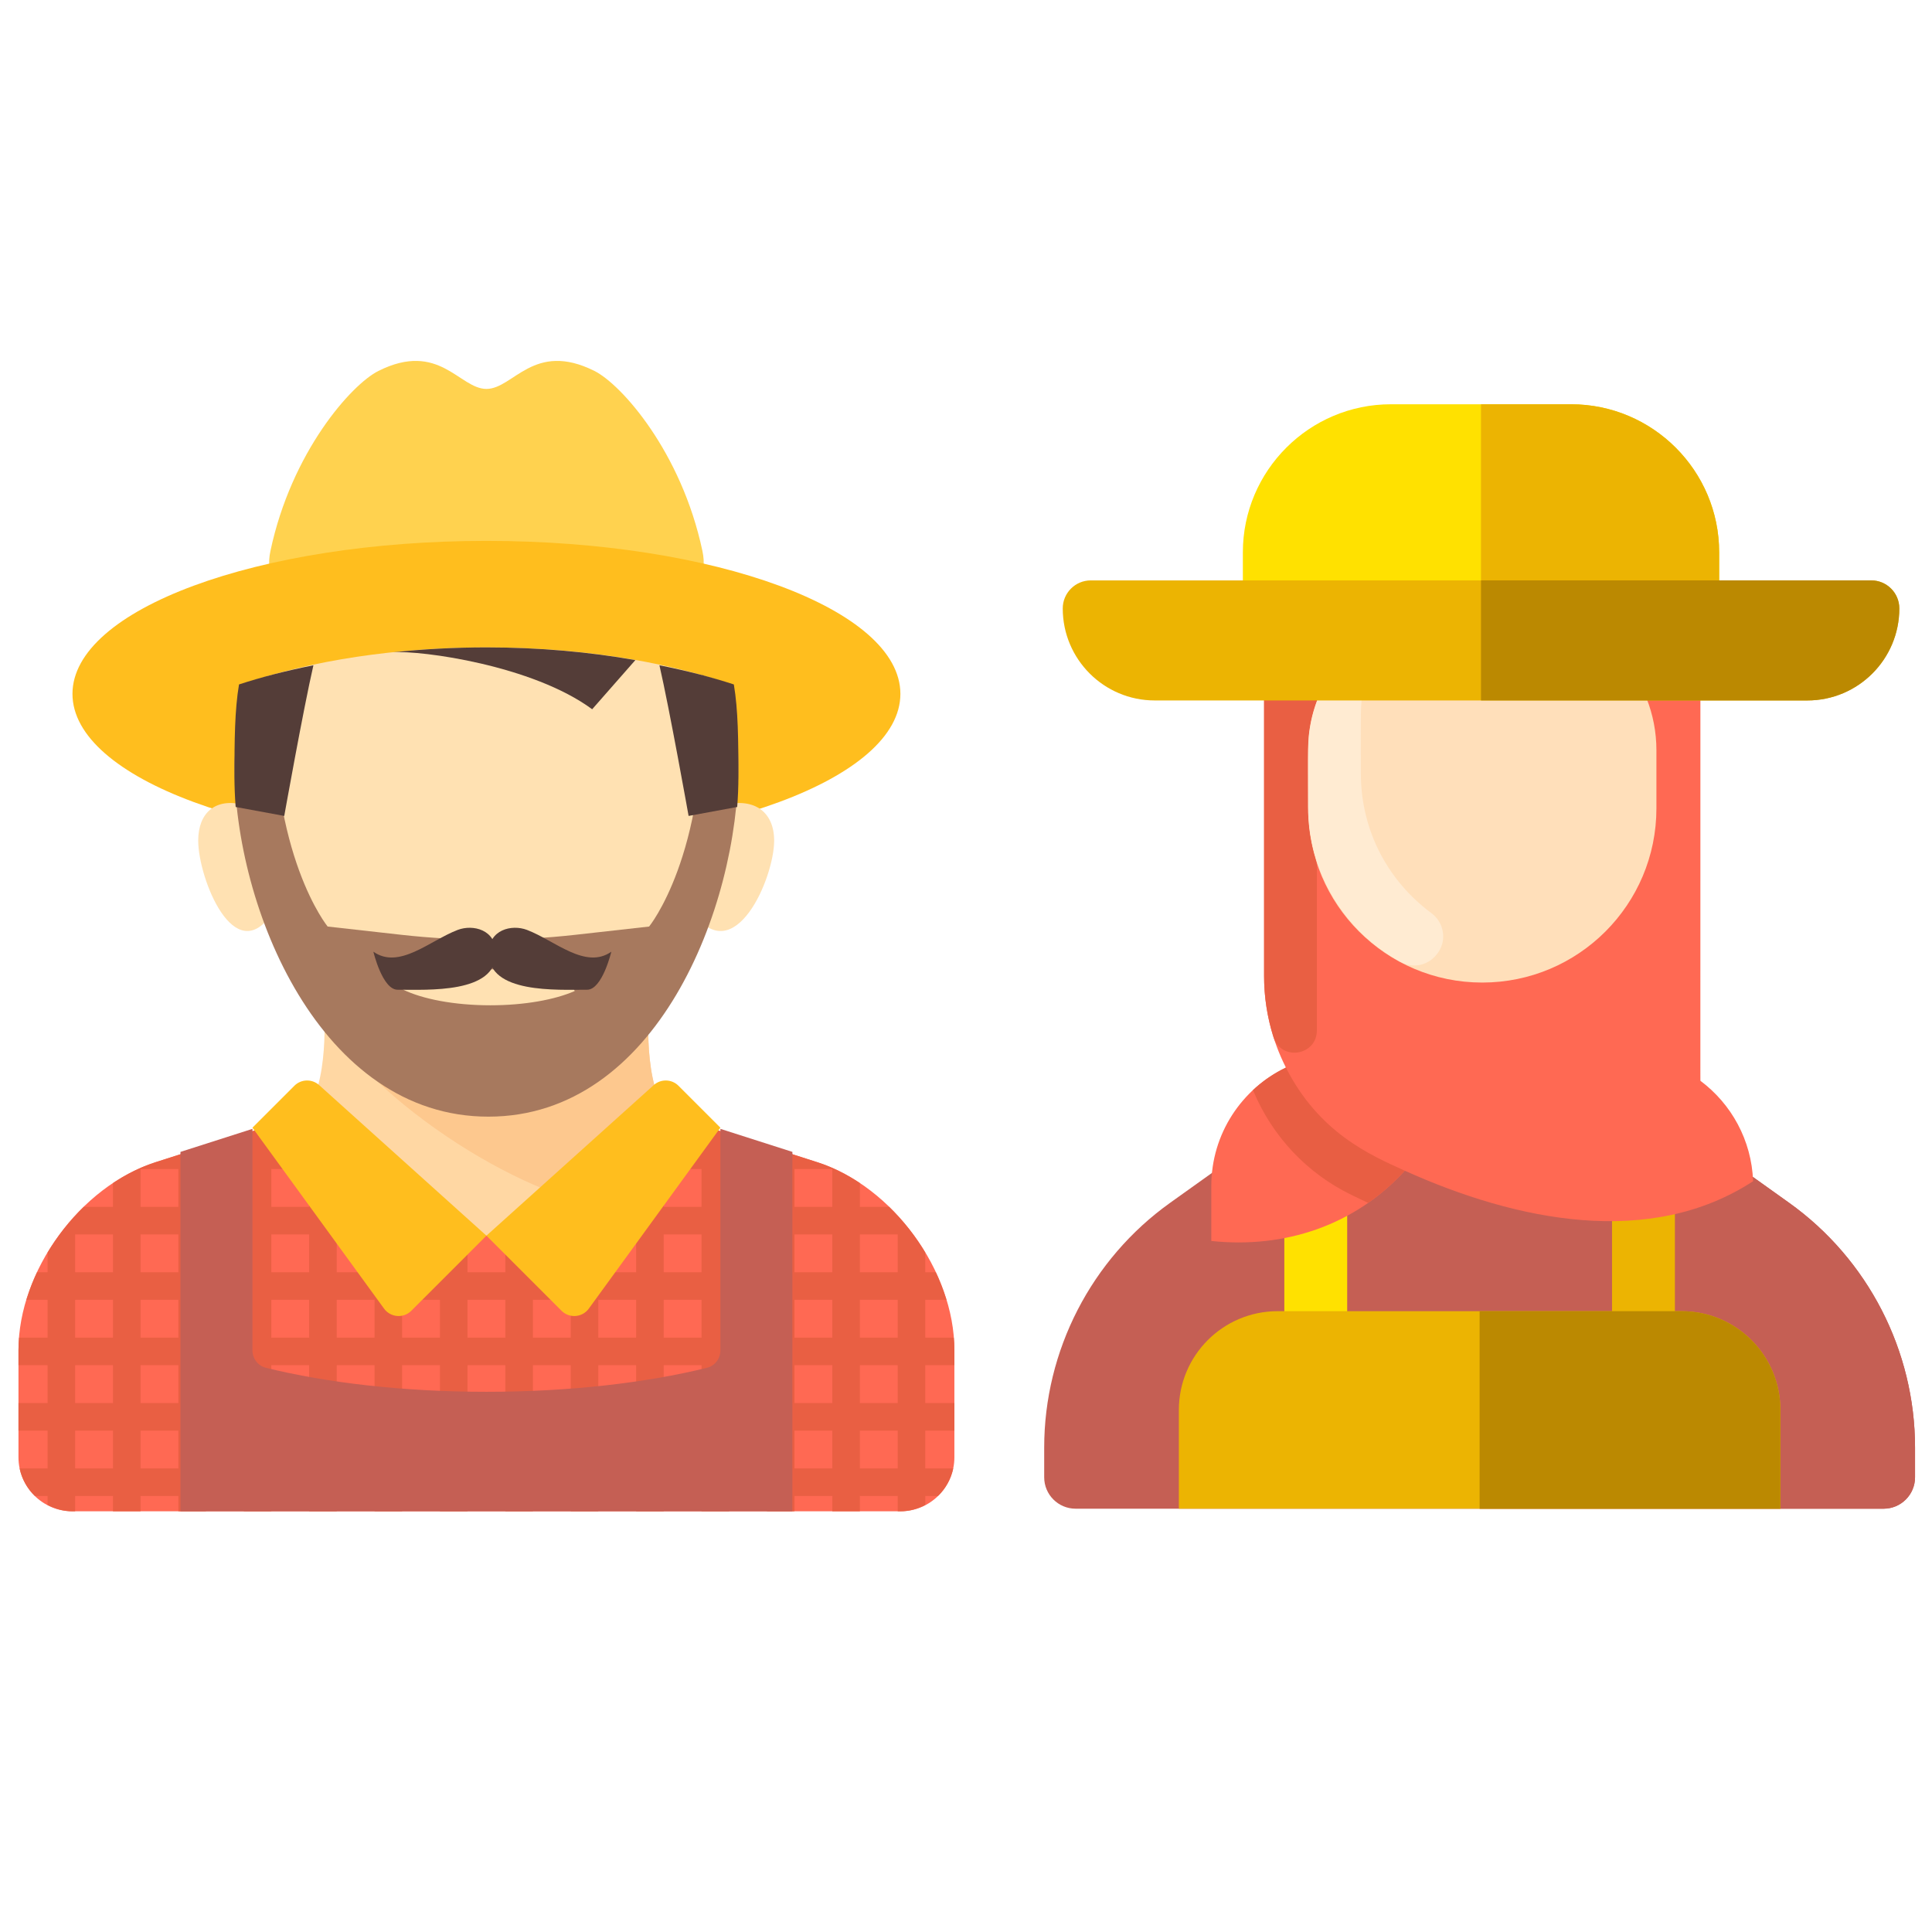
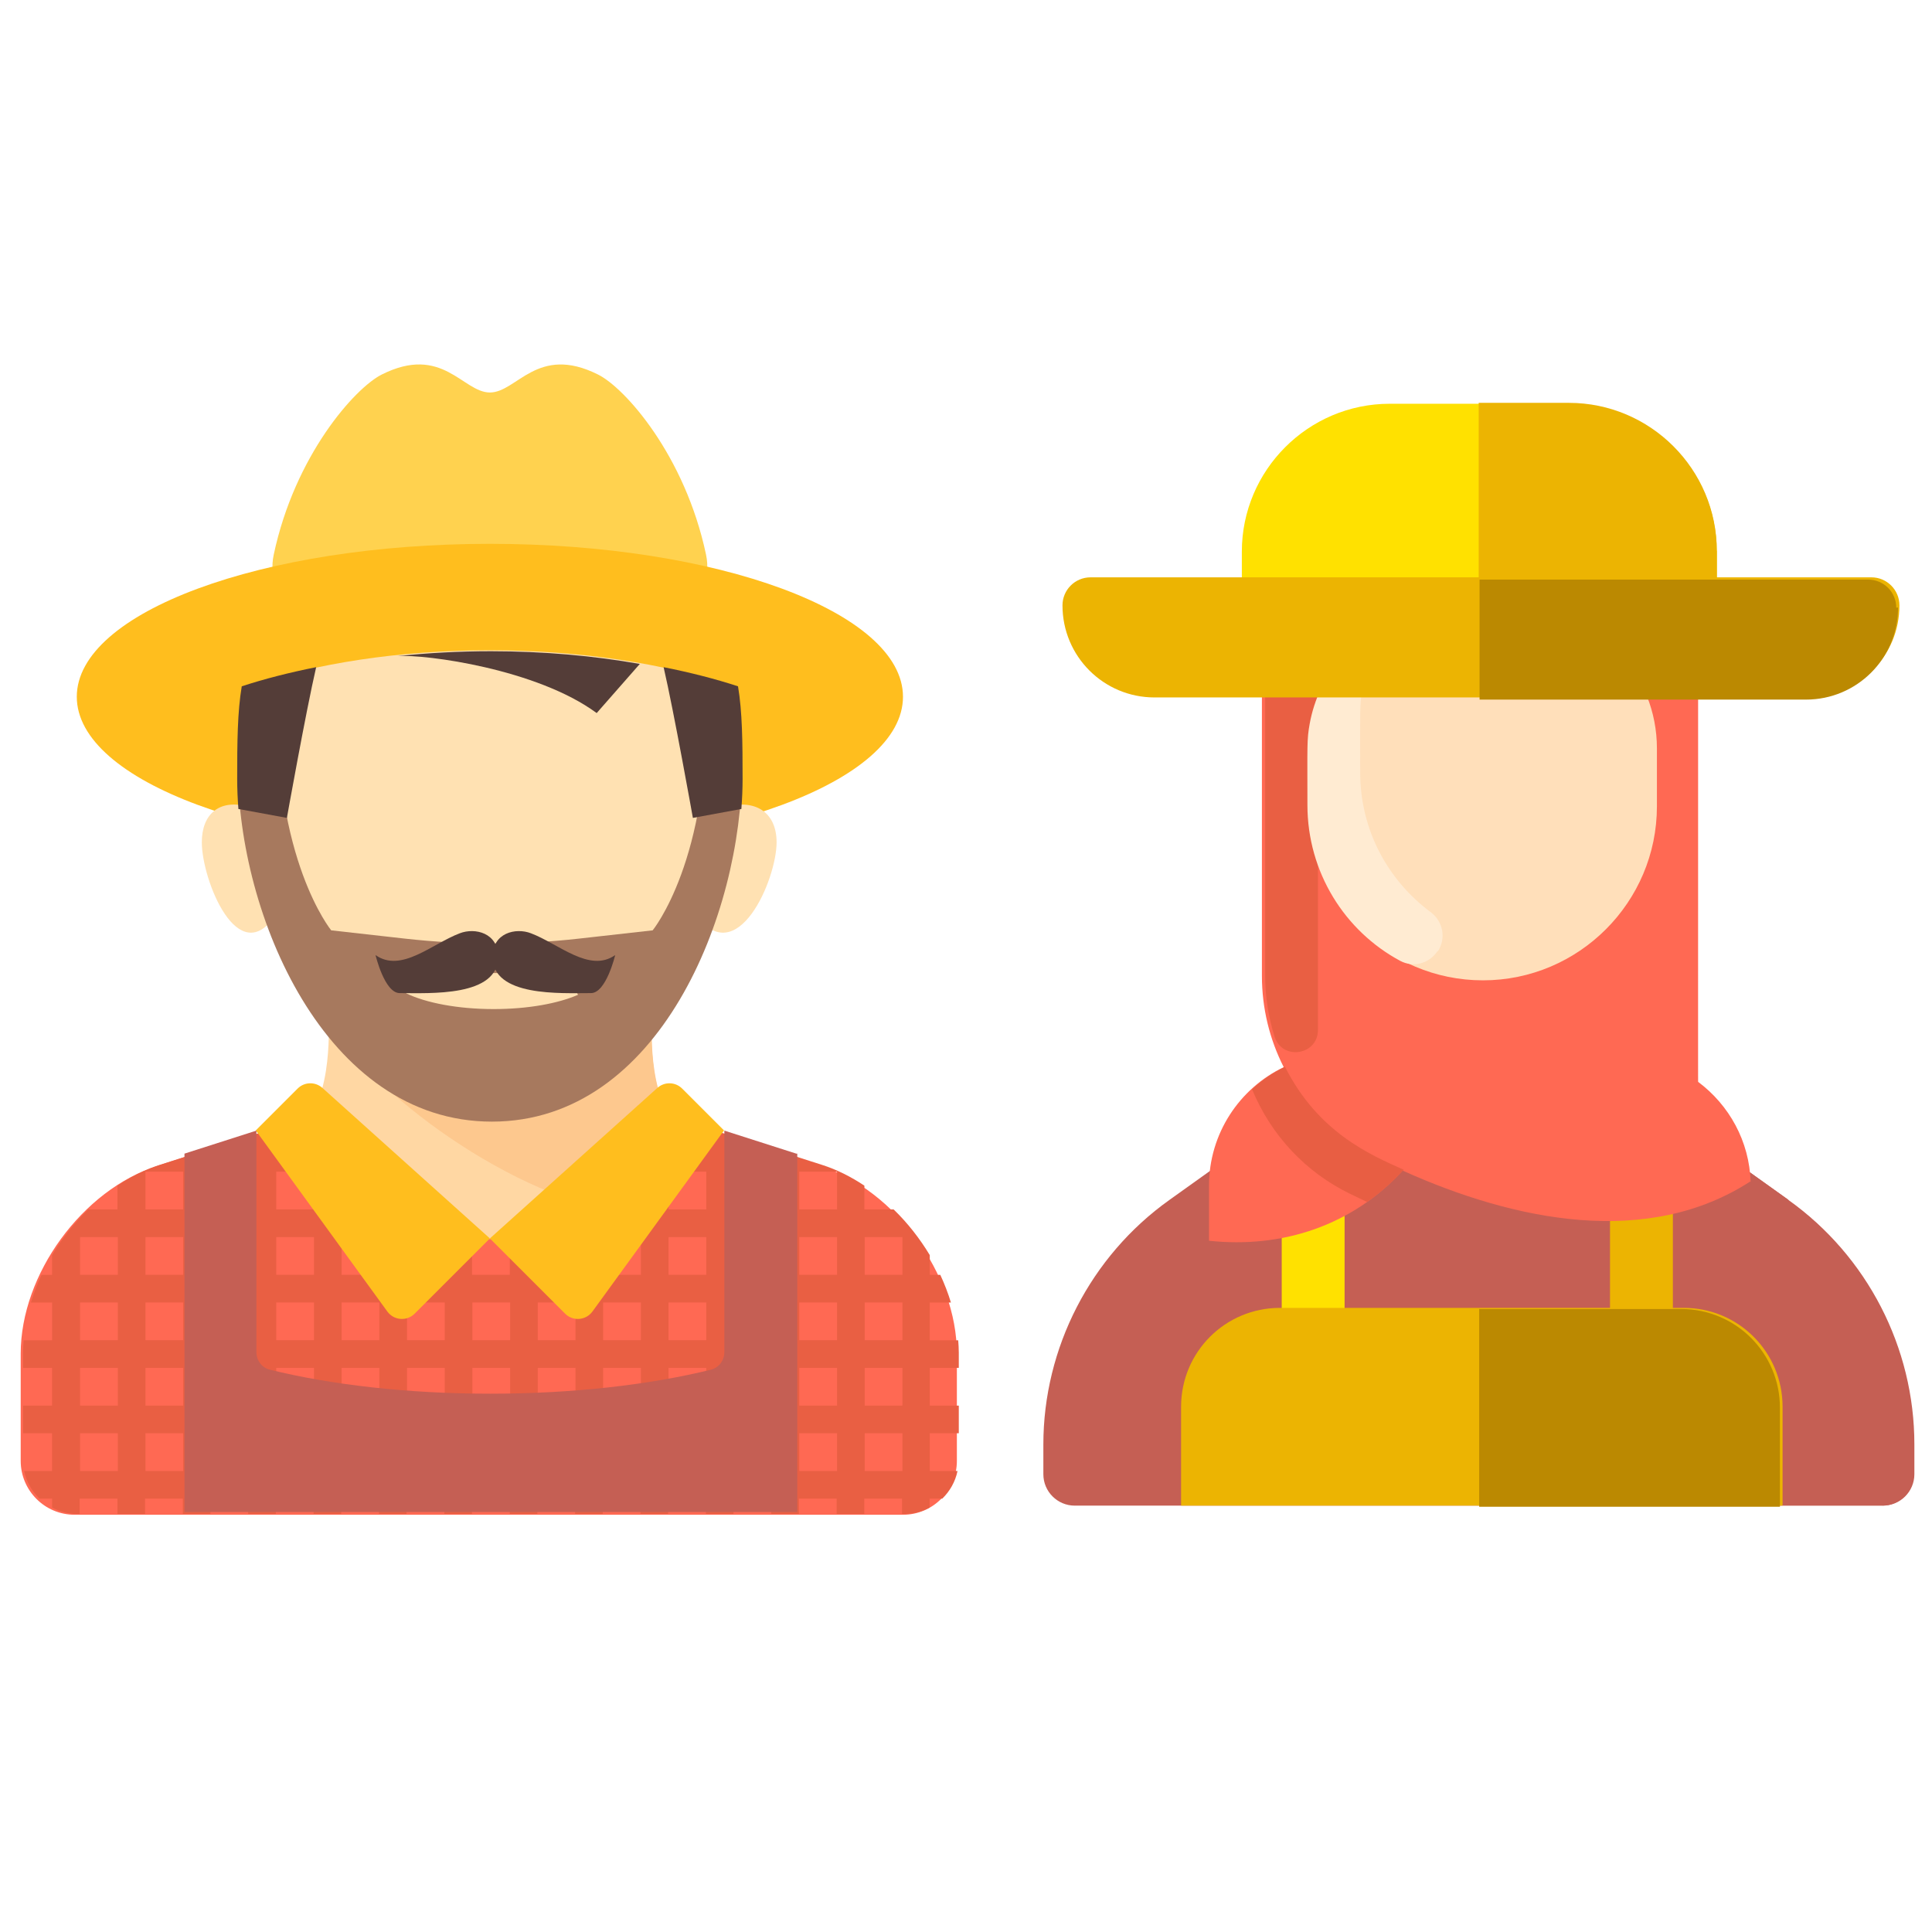
- <svg xmlns="http://www.w3.org/2000/svg" width="512" height="512">
-   <g>
-     <rect fill="none" id="canvas_background" height="514" width="514" y="-1" x="-1" />
-     <g display="none" overflow="visible" y="0" x="0" height="100%" width="100%" id="canvasGrid">
-       <rect fill="url(#gridpattern)" stroke-width="0" y="0" x="0" height="100%" width="100%" />
+ <svg xmlns="http://www.w3.org/2000/svg" width="512" height="512" version="1.1">
+   <rect id="canvas_background" x="-1" y="-1" width="514" height="514" fill="none" />
+   <g id="canvasGrid" x="0" y="0" width="100%" height="100%" display="none" overflow="visible">
+     <rect width="100%" height="100%" fill="url(#gridpattern)" stroke-width="0" />
+   </g>
+   <g stroke="null">
+     <g transform="matrix(1 0 0 1 -123 -128)">
+       <rect x="121" y="131" width="514" height="402" fill="none" />
+       <g display="none">
+         <rect x="122" y="132" width="512" height="512" fill="url(#gridpattern)" stroke="null" stroke-width="0" />
+       </g>
    </g>
-   </g>
-   <g>
-     <g stroke="null" id="svg_153">
-       <g stroke="null" transform="matrix(1.000216,0,0,1.000216,-122.8812,-127.7125) " id="svg_150">
-         <rect stroke="null" x="121.299" y="131.222" width="514" height="402" id="svg_148" fill="none" />
-         <g stroke="null" id="svg_147" display="none">
-           <rect stroke="null" id="svg_151" width="512" height="512" x="122.299" y="132.222" stroke-width="0" fill="url(#gridpattern)" />
-         </g>
+     <g transform="matrix(1 0 0 1 -123 -128)">
+       <g transform="matrix(.725 0 0 .725 -1398 -1075)" stroke="null">
+         <path d="m2356 1862c-7.68-36.2-29.6-60.9-39.5-65.8-22.2-11.1-29.6 6.58-39.5 6.58s-17.3-17.7-39.5-6.58c-9.87 4.94-31.8 29.6-39.5 65.8s79 6.58 79 6.58 86.6 29.6 79-6.58z" fill="#FFD24F" stroke="null" />
+         <ellipse cx="2277" cy="1914" rx="151" ry="55.9" fill="#FFBE1E" stroke="null" />
+         <path d="m2188 1954c-9.86-2.47-16.3 2.8-16.3 13.2 0 13.7 13.3 47.3 27.2 26.3s-10.9-39.5-10.9-39.5z" fill="#FFE1B2" stroke="null" />
+         <path d="m2364 1954c10.8-2.47 17.8 2.8 17.8 13.2 0 13.7-14.5 47.3-29.7 26.3s11.9-39.5 11.9-39.5z" fill="#FFE1B2" stroke="null" />
+         <path d="m2205 2074c14.7-9.48 13.1-37.7 13.1-44.3h118c0 6.58-1.82 34.8 12.9 44.3l-72.1 80.8-72.3-80.8z" fill="#FFD7A3" stroke="null" />
+         <path d="m2323 2102 26.1-28.1c-14.7-9.47-12.9-37.7-12.9-44.3h-118c8.5 24.4 64.7 66.4 105 72.4z" fill="#FDC88E" stroke="null" />
+         <path d="m2428 2213c10.9 0 19.7-8.84 19.7-19.7v-39.2c0-29-22.6-59.9-50.1-68.7l-41.2-13.2c-22.1 16.9-53.8 40-79.8 40s-57.6-23.1-79.8-40l-41.2 13.2c-27.6 8.82-50.1 39.7-50.1 68.7v39.2c0 10.9 8.84 19.7 19.7 19.7h303z" fill="#FF6953" stroke="null" />
+         <path d="m2448 2197h-10.2v-13.8h10.6v-10.1h-10.6v-13.8h10.6v-5.54c0-1.51-0.097-3.02-0.217-4.54h-10.4v-13.8h7.74c-1.04-3.42-2.34-6.78-3.88-10.1h-3.85v-7.22c-3.67-6.11-8.14-11.8-13.2-16.7h-10.7v-8.69c-4.91-3.27-10.1-5.9-15.6-7.64l-23.7-7.58h-8.55v-2.74l-8.94-2.86c-0.37 0.283-0.763 0.58-1.14 0.866v4.73h-6.27c-5.53 4.13-11.5 8.4-17.6 12.5v11.4h-13.8v-2.9c-11.6 6.54-23.5 11.5-34.7 13h0.684v13.8h-13.8v-13.8h0.684c-11.1-1.44-23.1-6.44-34.7-13v2.9h-13.8v-11.4c-6.18-4.09-12.1-8.36-17.6-12.5h-6.27v-4.73c-0.375-0.286-0.769-0.583-1.14-0.866l-8.94 2.86v2.74h-8.55l-23.7 7.58c-5.44 1.74-10.7 4.37-15.6 7.64v8.69h-10.7c-5.08 4.94-9.56 10.6-13.2 16.7v7.22h-3.85c-1.55 3.29-2.84 6.66-3.88 10.1h7.74v13.8h-10.4c-0.12 1.52-0.217 3.03-0.217 4.54v5.54h10.6v13.8h-10.6v10.1h10.6v13.8h-10.2c0.822 3.92 2.81 7.39 5.58 10.1h4.64v3.28c2.73 1.43 5.8 2.32 9.1 2.32h0.978v-5.6h13.8v5.6h10.1v-5.6h13.8v5.6h10.1v-5.6h13.8v5.6h10.1v-5.6h13.8v5.6h10.1v-5.6h13.8v5.6h10.1v-5.6h13.8v5.6h10.1v-5.6h13.8v5.6h10.1v-5.6h13.8v5.6h10.1v-5.6h13.8v5.6h10.1v-5.6h13.8v5.6h10.1v-5.6h13.8v5.6h10.1v-5.6h13.8v5.6h10.1v-5.6h13.8v5.6h0.978c3.3 0 6.36-0.887 9.1-2.32v-3.28h4.64c2.76-2.69 4.75-6.16 5.57-10.1zm-307 0h-13.8v-13.8h13.8v13.8zm0-23.9h-13.8v-13.8h13.8v13.8zm0-23.9h-13.8v-13.8h13.8v13.8zm0-23.9h-13.8v-13.8h13.8v13.8zm23.9 71.7h-13.8v-13.8h13.8v13.8zm0-23.9h-13.8v-13.8h13.8v13.8zm0-23.9h-13.8v-13.8h13.8v13.8zm0-23.9h-13.8v-13.8h13.8v13.8zm0-23.9h-13.8v-13.8h13.8v13.8zm23.9 95.6h-13.8v-13.8h13.8v13.8zm0-23.9h-13.8v-13.8h13.8v13.8zm0-23.9h-13.8v-13.8h13.8v13.8zm0-23.9h-13.8v-13.8h13.8v13.8zm0-23.9h-13.8v-13.8h13.8v13.8zm23.9 95.6h-13.8v-13.8h13.8v13.8zm0-23.9h-13.8v-13.8h13.8v13.8zm0-23.9h-13.8v-13.8h13.8v13.8zm0-23.9h-13.8v-13.8h13.8v13.8zm0-23.9h-13.8v-13.8h13.8v13.8zm23.9 95.6h-13.8v-13.8h13.8v13.8zm0-23.9h-13.8v-13.8h13.8v13.8zm0-23.9h-13.8v-13.8h13.8v13.8zm0-23.9h-13.8v-13.8h13.8v13.8zm23.9 71.7h-13.8v-13.8h13.8v13.8zm0-23.9h-13.8v-13.8h13.8v13.8zm0-23.9h-13.8v-13.8h13.8v13.8zm0-23.9h-13.8v-13.8h13.8v13.8zm23.9 71.7h-13.8v-13.8h13.8v13.8zm0-23.9h-13.8v-13.8h13.8v13.8zm0-23.9h-13.8v-13.8h13.8v13.8zm23.9 47.8h-13.8v-13.8h13.8v13.8zm0-23.9h-13.8v-13.8h13.8v13.8zm0-23.9h-13.8v-13.8h13.8v13.8zm0-23.9h-13.8v-13.8h13.8v13.8zm23.9 71.7h-13.8v-13.8h13.8v13.8zm0-23.9h-13.8v-13.8h13.8v13.8zm0-23.9h-13.8v-13.8h13.8v13.8zm0-23.9h-13.8v-13.8h13.8v13.8zm23.9 71.7h-13.8v-13.8h13.8v13.8zm0-23.9h-13.8v-13.8h13.8v13.8zm0-23.9h-13.8v-13.8h13.8v13.8zm0-23.9h-13.8v-13.8h13.8v13.8zm0-23.9h-13.8v-13.8h13.8v13.8zm23.9 95.6h-13.8v-13.8h13.8v13.8zm0-23.9h-13.8v-13.8h13.8v13.8zm0-23.9h-13.8v-13.8h13.8v13.8zm0-23.9h-13.8v-13.8h13.8v13.8zm0-23.9h-13.8v-13.8h13.8v13.8zm23.9 95.6h-13.8v-13.8h13.8v13.8zm0-23.9h-13.8v-13.8h13.8v13.8zm0-23.9h-13.8v-13.8h13.8v13.8zm0-23.9h-13.8v-13.8h13.8v13.8zm0-23.9h-13.8v-13.8h13.8v13.8zm23.9 95.6h-13.8v-13.8h13.8v13.8zm0-23.9h-13.8v-13.8h13.8v13.8zm0-23.9h-13.8v-13.8h13.8v13.8zm0-23.9h-13.8v-13.8h13.8v13.8z" fill="#E95F43" stroke="null" />
+         <path d="m2277 2112-27.5 27.5c-2.86 2.86-7.6 2.49-9.98-0.783l-48.1-66.2 15.3-15.3c2.48-2.48 6.45-2.58 9.06-0.238l61.2 55z" fill="#FFBE1E" stroke="null" />
+         <path d="m2277 2112 27.5 27.5c2.86 2.86 7.6 2.49 9.98-0.783l48.1-66.2-15.3-15.3c-2.48-2.48-6.45-2.58-9.06-0.238l-61.2 55z" fill="#FFBE1E" stroke="null" />
+         <path d="m2189 1910c-1.54 9.31-1.62 20.5-1.62 33.8 0 52.7 29.5 118 89.6 118s89.6-65.8 89.6-118c0-13.3-0.084-24.5-1.62-33.8-24.1-8.13-54.7-13-88-13s-63.9 4.87-88 13z" fill="#FFE1B2" stroke="null" />
+         <path d="m2367 1921c-5.27-6.76-10.9-13.7-10.9-13.7v6.58c1.63 59.6-19.6 85.5-19.6 85.5l-27 3.03c-21.1 2.36-42.4 2.36-63.5 0l-27-3.03s-21.2-25.9-19.6-85.5v-6.58s-5.65 6.94-10.9 13.7c-1.37 5.87-3.57 12.2-3.57 19.3 0 52.7 31.5 129 92.8 129s91.4-76 91.4-129c1e-3 -7-0.769-13.4-2.14-19.3zm-109 94h39.2c5.37 0 9.98 3.27 12 7.94-7.23 3.17-18.3 5.22-30.8 5.22-13.2 0-24.8-2.28-32-5.76 2.13-4.36 6.54-7.4 11.7-7.4z" fill="#A7795E" stroke="null" />
+         <path d="m2280 2009c0-8.69-8.43-10.7-14-8.55-10.2 3.86-21.4 14.6-30.8 7.97 0 0 3.29 13.9 8.84 13.9 11.1-1e-3 36 1.45 36-13.3z" fill="#543D38" stroke="null" />
+         <path d="m2278 2009c0-8.69 8.43-10.7 14-8.55 10.2 3.86 21.4 14.6 30.8 7.97 0 0-3.29 13.9-8.84 13.9-11.1-1e-3 -36 1.45-36-13.3z" fill="#543D38" stroke="null" />
+         <path d="m2389 2081-26.3-8.42v81c0 3.01-2 5.68-4.92 6.4-22.3 5.49-50.2 8.77-80.6 8.77s-58.3-3.28-80.6-8.77c-2.92-0.72-4.92-3.38-4.92-6.4v-81l-26.3 8.42v131h224v-131h-1e-3z" fill="#C55F54" stroke="null" />
+         <path d="m2185 1955 17.8 3.28s6.94-38.9 10.7-55.1c-9.7 1.94-18.9 4.27-27.2 7-1.58 9.31-1.67 20.5-1.67 33.8 1e-3 3.61 0.157 7.29 0.442 11z" fill="#543D38" stroke="null" />
+         <path d="m2369 1955-17.8 3.28s-6.94-38.9-10.7-55.1c9.7 1.94 18.9 4.27 27.2 7 1.58 9.31 1.67 20.5 1.67 33.8 0 3.61-0.157 7.29-0.442 11z" fill="#543D38" stroke="null" />
+         <path d="m2316 1920 15.8-18c-16.8-2.96-35.1-4.65-54.4-4.65-11.8 0-23.2 0.637-34.1 1.78 10.3-0.706 50.9 4.76 72.7 20.8z" fill="#543D38" stroke="null" />
      </g>
-       <g stroke="null" transform="matrix(1.000216,0,0,1.000216,-122.8812,-127.7125) " id="svg_152">
-         <g stroke="null" id="svg_94">
-           <g stroke="null" id="svg_110" transform="matrix(0.724689,0,0,0.724689,-1398.285,-1075.459) ">
-             <g stroke="null" id="svg_145">
-               <path stroke="null" d="m2355.831,1861.639c-7.677,-36.192 -29.611,-60.868 -39.482,-65.803c-22.209,-11.104 -29.611,6.58 -39.482,6.58s-17.273,-17.685 -39.482,-6.58c-9.87,4.935 -31.805,29.611 -39.482,65.803s78.964,6.58 78.964,6.58s86.641,29.612 78.964,-6.58z" fill="#FFD24F" id="svg_146" />
-             </g>
-             <g stroke="null" id="svg_143">
-               <ellipse stroke="null" cx="2276.867" cy="1913.909" rx="151.347" ry="55.933" fill="#FFBE1E" id="svg_144" />
-             </g>
-             <g stroke="null" id="svg_141">
-               <path stroke="null" d="m2187.818,1954.406c-9.864,-2.468 -16.326,2.805 -16.326,13.161c0,13.709 13.265,47.296 27.21,26.321s-10.884,-39.482 -10.884,-39.482z" fill="#FFE1B2" id="svg_142" />
-             </g>
-             <g stroke="null" id="svg_139">
-               <path stroke="null" d="m2364.241,1954.406c10.767,-2.468 17.821,2.805 17.821,13.161c0,13.709 -14.479,47.296 -29.701,26.321s11.88,-39.482 11.88,-39.482z" fill="#FFE1B2" id="svg_140" />
-             </g>
-             <g stroke="null" id="svg_137">
-               <path stroke="null" d="m2204.574,2074.06c14.716,-9.475 13.07,-37.675 13.07,-44.255l118.446,0c0,6.58 -1.825,34.78 12.89,44.255l-72.113,80.771l-72.293,-80.771z" fill="#FFD7A3" id="svg_138" />
-             </g>
-             <g stroke="null" id="svg_135">
-               <path stroke="null" d="m2322.929,2102.189l26.051,-28.129c-14.716,-9.474 -12.89,-37.675 -12.89,-44.255l-118.446,0c8.498,24.433 64.707,66.352 105.285,72.384z" fill="#FDC88E" id="svg_136" />
-             </g>
-             <g stroke="null" id="svg_133">
-               <path stroke="null" d="m2428.214,2212.765c10.903,0 19.741,-8.838 19.741,-19.741l0,-39.208c0,-28.954 -22.562,-59.864 -50.138,-68.687l-41.168,-13.173c-22.149,16.936 -53.802,40.039 -79.782,40.039s-57.633,-23.103 -79.782,-40.039l-41.168,13.173c-27.576,8.823 -50.138,39.733 -50.138,68.687l0,39.208c0,10.903 8.838,19.741 19.741,19.741l302.694,0z" fill="#FF6953" id="svg_134" />
-             </g>
-             <g stroke="null" id="svg_131">
-               <path stroke="null" d="m2447.526,2197.095l-10.215,0l0,-13.835l10.644,0l0,-10.074l-10.644,0l0,-13.835l10.644,0l0,-5.536c0,-1.508 -0.097,-3.023 -0.217,-4.538l-10.427,0l0,-13.834l7.738,0c-1.041,-3.417 -2.337,-6.785 -3.884,-10.074l-3.854,0l0,-7.216c-3.667,-6.106 -8.144,-11.757 -13.224,-16.693l-10.684,0l0,-8.691c-4.914,-3.274 -10.146,-5.9 -15.585,-7.641l-23.681,-7.578l-8.552,0l0,-2.737l-8.935,-2.859c-0.37,0.283 -0.763,0.58 -1.139,0.866l0,4.73l-6.266,0c-5.527,4.126 -11.465,8.395 -17.643,12.487l0,11.422l-13.835,0l0,-2.902c-11.606,6.535 -23.519,11.538 -34.666,12.975l0.684,0l0,13.835l-13.835,0l0,-13.835l0.684,0c-11.148,-1.437 -23.061,-6.441 -34.667,-12.976l0,2.902l-13.835,0l0,-11.422c-6.178,-4.092 -12.116,-8.361 -17.643,-12.487l-6.266,0l0,-4.73c-0.375,-0.286 -0.769,-0.583 -1.139,-0.866l-8.935,2.859l0,2.737l-8.552,0l-23.681,7.578c-5.439,1.74 -10.671,4.366 -15.585,7.641l0,8.691l-10.683,0c-5.08,4.936 -9.557,10.586 -13.224,16.693l0,7.216l-3.854,0c-1.546,3.289 -2.842,6.656 -3.884,10.074l7.738,0l0,13.835l-10.428,0c-0.12,1.515 -0.217,3.03 -0.217,4.538l0,5.536l10.644,0l0,13.835l-10.644,0l0,10.074l10.644,0l0,13.835l-10.214,0c0.822,3.915 2.811,7.388 5.577,10.074l4.637,0l0,3.278c2.734,1.431 5.797,2.318 9.097,2.318l0.978,0l0,-5.596l13.835,0l0,5.596l10.075,0l0,-5.596l13.833,0l0,5.596l10.074,0l0,-5.596l13.835,0l0,5.596l10.074,0l0,-5.596l13.835,0l0,5.596l10.074,0l0,-5.596l13.835,0l0,5.596l10.075,0l0,-5.596l13.835,0l0,5.596l10.074,0l0,-5.596l13.835,0l0,5.596l10.074,0l0,-5.596l13.835,0l0,5.596l10.074,0l0,-5.596l13.835,0l0,5.596l10.074,0l0,-5.596l13.835,0l0,5.596l10.074,0l0,-5.596l13.835,0l0,5.596l10.074,0l0,-5.596l13.835,0l0,5.596l10.075,0l0,-5.596l13.835,0l0,5.596l0.978,0c3.3,0 6.363,-0.887 9.097,-2.318l0,-3.278l4.637,0c2.76,-2.686 4.75,-6.159 5.572,-10.074zm-307.194,0l-13.835,0l0,-13.835l13.835,0l0,13.835zm0,-23.908l-13.835,0l0,-13.835l13.835,0l0,13.835zm0,-23.909l-13.835,0l0,-13.835l13.835,0l0,13.835zm0,-23.909l-13.835,0l0,-13.835l13.835,0l0,13.835zm23.909,71.726l-13.835,0l0,-13.835l13.835,0l0,13.835zm0,-23.908l-13.835,0l0,-13.835l13.835,0l0,13.835zm0,-23.909l-13.835,0l0,-13.835l13.835,0l0,13.835zm0,-23.909l-13.835,0l0,-13.835l13.835,0l0,13.835zm0,-23.909l-13.835,0l0,-13.835l13.835,0l0,13.835zm23.909,95.635l-13.835,0l0,-13.835l13.835,0l0,13.835zm0,-23.908l-13.835,0l0,-13.835l13.835,0l0,13.835zm0,-23.909l-13.835,0l0,-13.835l13.835,0l0,13.835zm0,-23.909l-13.835,0l0,-13.835l13.835,0l0,13.835zm0,-23.909l-13.835,0l0,-13.835l13.835,0l0,13.835zm23.908,95.635l-13.835,0l0,-13.835l13.835,0l0,13.835zm0,-23.908l-13.835,0l0,-13.835l13.835,0l0,13.835zm0,-23.909l-13.835,0l0,-13.835l13.835,0l0,13.835zm0,-23.909l-13.835,0l0,-13.835l13.835,0l0,13.835zm0,-23.909l-13.835,0l0,-13.835l13.835,0l0,13.835zm23.909,95.635l-13.835,0l0,-13.835l13.835,0l0,13.835zm0,-23.908l-13.835,0l0,-13.835l13.835,0l0,13.835zm0,-23.909l-13.835,0l0,-13.835l13.835,0l0,13.835zm0,-23.909l-13.835,0l0,-13.835l13.835,0l0,13.835zm23.909,71.726l-13.835,0l0,-13.835l13.835,0l0,13.835zm0,-23.908l-13.835,0l0,-13.835l13.835,0l0,13.835zm0,-23.909l-13.835,0l0,-13.835l13.835,0l0,13.835zm0,-23.909l-13.835,0l0,-13.835l13.835,0l0,13.835zm23.908,71.726l-13.835,0l0,-13.835l13.835,0l0,13.835zm0,-23.908l-13.835,0l0,-13.835l13.835,0l0,13.835zm0,-23.909l-13.835,0l0,-13.835l13.835,0l0,13.835zm23.909,47.817l-13.835,0l0,-13.835l13.835,0l0,13.835zm0,-23.908l-13.835,0l0,-13.835l13.835,0l0,13.835zm0,-23.909l-13.835,0l0,-13.835l13.835,0l0,13.835zm0,-23.909l-13.835,0l0,-13.835l13.835,0l0,13.835zm23.909,71.726l-13.835,0l0,-13.835l13.835,0l0,13.835zm0,-23.908l-13.835,0l0,-13.835l13.835,0l0,13.835zm0,-23.909l-13.835,0l0,-13.835l13.835,0l0,13.835zm0,-23.909l-13.835,0l0,-13.835l13.835,0l0,13.835zm23.909,71.726l-13.835,0l0,-13.835l13.835,0l0,13.835zm0,-23.908l-13.835,0l0,-13.835l13.835,0l0,13.835zm0,-23.909l-13.835,0l0,-13.835l13.835,0l0,13.835zm0,-23.909l-13.835,0l0,-13.835l13.835,0l0,13.835zm0,-23.909l-13.835,0l0,-13.835l13.835,0l0,13.835zm23.908,95.635l-13.835,0l0,-13.835l13.835,0l0,13.835zm0,-23.908l-13.835,0l0,-13.835l13.835,0l0,13.835zm0,-23.909l-13.835,0l0,-13.835l13.835,0l0,13.835zm0,-23.909l-13.835,0l0,-13.835l13.835,0l0,13.835zm0,-23.909l-13.835,0l0,-13.835l13.835,0l0,13.835zm23.909,95.635l-13.835,0l0,-13.835l13.835,0l0,13.835zm0,-23.908l-13.835,0l0,-13.835l13.835,0l0,13.835zm0,-23.909l-13.835,0l0,-13.835l13.835,0l0,13.835zm0,-23.909l-13.835,0l0,-13.835l13.835,0l0,13.835zm0,-23.909l-13.835,0l0,-13.835l13.835,0l0,13.835zm23.909,95.635l-13.835,0l0,-13.835l13.835,0l0,13.835zm0,-23.908l-13.835,0l0,-13.835l13.835,0l0,13.835zm0,-23.909l-13.835,0l0,-13.835l13.835,0l0,13.835zm0,-23.909l-13.835,0l0,-13.835l13.835,0l0,13.835z" fill="#E95F43" id="svg_132" />
-             </g>
-             <g stroke="null" id="svg_129">
-               <path stroke="null" d="m2276.867,2111.994l-27.456,27.456c-2.859,2.859 -7.596,2.487 -9.975,-0.783l-48.113,-66.156l15.326,-15.326c2.475,-2.475 6.454,-2.579 9.055,-0.238l61.163,55.047z" fill="#FFBE1E" id="svg_130" />
-             </g>
-             <g stroke="null" id="svg_127">
-               <path stroke="null" d="m2276.867,2111.994l27.456,27.456c2.859,2.859 7.596,2.487 9.975,-0.783l48.113,-66.156l-15.326,-15.326c-2.475,-2.475 -6.454,-2.579 -9.055,-0.238l-61.163,55.047z" fill="#FFBE1E" id="svg_128" />
-             </g>
-             <g stroke="null" id="svg_125">
-               <path stroke="null" d="m2188.846,1909.91c-1.539,9.309 -1.623,20.502 -1.623,33.803c0,52.696 29.526,118.446 89.645,118.446s89.645,-65.75 89.645,-118.446c0,-13.302 -0.084,-24.494 -1.623,-33.803c-24.117,-8.127 -54.708,-13 -88.021,-13s-63.907,4.872 -88.023,13z" fill="#FFE1B2" id="svg_126" />
-             </g>
-             <g stroke="null" id="svg_123">
-               <path stroke="null" d="m2366.849,1920.555c-5.267,-6.759 -10.916,-13.704 -10.916,-13.704l0,6.58c1.632,59.634 -19.588,85.544 -19.588,85.544l-27.038,3.027c-21.086,2.361 -42.366,2.361 -63.452,0l-27.038,-3.027c0,0 -21.22,-25.91 -19.588,-85.544l0,-6.58c0,0 -5.649,6.944 -10.916,13.704c-1.372,5.869 -3.571,12.25 -3.571,19.254c0,52.696 31.536,128.671 92.839,128.671s91.41,-75.975 91.41,-128.671c0.001,-7.004 -0.769,-13.385 -2.142,-19.254zm-108.856,94.049l39.176,0c5.371,0 9.976,3.273 11.982,7.944c-7.233,3.172 -18.335,5.216 -30.849,5.216c-13.213,0 -24.826,-2.284 -31.995,-5.765c2.126,-4.364 6.536,-7.395 11.686,-7.395z" fill="#A7795E" id="svg_124" />
-             </g>
-             <g stroke="null" id="svg_121">
-               <path stroke="null" d="m2280.363,2008.75c0,-8.689 -8.431,-10.656 -13.983,-8.55c-10.179,3.861 -21.386,14.632 -30.845,7.971c0,0 3.29,13.903 8.841,13.903c11.104,-0.001 35.987,1.448 35.987,-13.324z" fill="#543D38" id="svg_122" />
-             </g>
-             <g stroke="null" id="svg_119">
-               <path stroke="null" d="m2277.702,2008.75c0,-8.689 8.431,-10.656 13.983,-8.55c10.179,3.861 21.386,14.632 30.845,7.971c0,0 -3.29,13.903 -8.841,13.903c-11.104,-0.001 -35.987,1.448 -35.987,-13.324z" fill="#543D38" id="svg_120" />
-             </g>
-             <g stroke="null" id="svg_117">
-               <path stroke="null" d="m2388.733,2081.364l-26.321,-8.423l0,80.969c0,3.012 -1.999,5.675 -4.923,6.395c-22.275,5.486 -50.216,8.77 -80.621,8.77s-58.346,-3.284 -80.621,-8.77c-2.925,-0.72 -4.923,-3.383 -4.923,-6.395l0,-80.969l-26.321,8.423l0,131.401l223.731,0l0,-131.401l-0.001,0z" fill="#C55F54" id="svg_118" />
-             </g>
-             <g stroke="null" id="svg_115">
-               <path stroke="null" d="m2185.184,1955.257l17.769,3.276c0,0 6.939,-38.912 10.659,-55.078c-9.705,1.937 -18.858,4.267 -27.202,7.003c-1.582,9.309 -1.668,20.502 -1.668,33.803c0.001,3.612 0.157,7.288 0.442,10.996z" fill="#543D38" id="svg_116" />
-             </g>
-             <g stroke="null" id="svg_113">
-               <path stroke="null" d="m2368.55,1955.257l-17.769,3.276c0,0 -6.939,-38.912 -10.659,-55.078c9.705,1.937 18.858,4.267 27.202,7.003c1.582,9.309 1.668,20.502 1.668,33.803c0,3.612 -0.157,7.288 -0.442,10.996z" fill="#543D38" id="svg_114" />
-             </g>
-             <g stroke="null" id="svg_111">
-               <path stroke="null" d="m2315.527,1919.53l15.789,-17.973c-16.762,-2.964 -35.121,-4.647 -54.449,-4.647c-11.763,0 -23.16,0.637 -34.079,1.781c10.322,-0.706 50.941,4.764 72.739,20.839z" fill="#543D38" id="svg_112" />
-             </g>
-           </g>
-           <g stroke="null" id="svg_109" transform="matrix(0.724689,0,0,0.724689,-1398.285,-1075.459) " />
-           <g stroke="null" id="svg_108" transform="matrix(0.724689,0,0,0.724689,-1398.285,-1075.459) " />
-           <g stroke="null" id="svg_107" transform="matrix(0.724689,0,0,0.724689,-1398.285,-1075.459) " />
-           <g stroke="null" id="svg_106" transform="matrix(0.724689,0,0,0.724689,-1398.285,-1075.459) " />
-           <g stroke="null" id="svg_105" transform="matrix(0.724689,0,0,0.724689,-1398.285,-1075.459) " />
-           <g stroke="null" id="svg_104" transform="matrix(0.724689,0,0,0.724689,-1398.285,-1075.459) " />
-           <g stroke="null" id="svg_103" transform="matrix(0.724689,0,0,0.724689,-1398.285,-1075.459) " />
-           <g stroke="null" id="svg_102" transform="matrix(0.724689,0,0,0.724689,-1398.285,-1075.459) " />
-           <g stroke="null" id="svg_101" transform="matrix(0.724689,0,0,0.724689,-1398.285,-1075.459) " />
-           <g stroke="null" id="svg_100" transform="matrix(0.724689,0,0,0.724689,-1398.285,-1075.459) " />
-           <g stroke="null" id="svg_99" transform="matrix(0.724689,0,0,0.724689,-1398.285,-1075.459) " />
-           <g stroke="null" id="svg_98" transform="matrix(0.724689,0,0,0.724689,-1398.285,-1075.459) " />
-           <g stroke="null" id="svg_97" transform="matrix(0.724689,0,0,0.724689,-1398.285,-1075.459) " />
-           <g stroke="null" id="svg_96" transform="matrix(0.724689,0,0,0.724689,-1398.285,-1075.459) " />
-           <g stroke="null" id="svg_95" transform="matrix(0.724689,0,0,0.724689,-1398.285,-1075.459) " />
-         </g>
-         <g stroke="null" id="svg_87">
-           <path stroke="null" d="m596.88,446.37l-32.558,-23.252c-1.412,-1.008 -3.103,-1.551 -4.84,-1.551l-8.918,-0.002c-2.21,0 -4.331,0.883 -5.89,2.442c-7.955,7.957 -18.538,12.342 -29.791,12.342c-11.253,0 -21.834,-4.385 -29.791,-12.342c-1.559,-1.559 -3.68,-2.442 -5.89,-2.442l-8.918,0.002c-1.735,0 -3.429,0.542 -4.84,1.551l-32.558,23.252c-20.895,14.927 -33.369,39.168 -33.369,64.845l0,7.877c0,4.6 3.73,8.328 8.328,8.328l214.078,0c4.6,0 8.328,-3.728 8.328,-8.328l0,-7.877c0,-25.677 -12.474,-49.918 -33.369,-64.845zm0,0" fill="#c55f54" id="svg_93" />
-           <path stroke="null" d="m621.922,527.42c4.6,0 8.328,-3.728 8.328,-8.328l0,-7.877c0,-25.677 -12.474,-49.918 -33.369,-64.845l-32.556,-23.252c-1.414,-1.008 -3.106,-1.551 -4.84,-1.551l-8.92,-0.002c-2.208,0 -4.329,0.883 -5.89,2.442c-7.955,7.957 -18.538,12.342 -29.791,12.342l0,91.071l107.039,0zm0,0" fill="#c55f54" id="svg_92" />
-           <path stroke="null" d="m558.297,483.413c-4.598,0 -8.328,-3.73 -8.328,-8.328l0,-53.521c0,-4.598 3.73,-8.328 8.328,-8.328c4.6,0 8.328,3.73 8.328,8.328l0,53.521c0,4.6 -3.728,8.328 -8.328,8.328zm0,0" fill="#ecb402" id="svg_91" />
-           <path stroke="null" d="m471.468,483.413c-4.6,0 -8.328,-3.73 -8.328,-8.328l0,-53.521c0,-4.598 3.728,-8.328 8.328,-8.328c4.6,0 8.328,3.73 8.328,8.328l0,53.521c0,4.6 -3.728,8.328 -8.328,8.328zm0,0" fill="#ffe100" id="svg_90" />
-           <path stroke="null" d="m594.57,527.42l-159.373,0l0,-26.167c0,-14.452 11.715,-26.167 26.167,-26.167l107.037,0c14.452,0 26.169,11.715 26.169,26.167l0,26.167zm0,0" fill="#ecb402" id="svg_89" />
-           <path stroke="null" d="m514.883,475.085l0,52.334l79.688,0l0,-26.167c0,-14.452 -11.717,-26.167 -26.169,-26.167l-53.518,0zm0,0" fill="#bb8901" id="svg_88" />
-         </g>
-         <g stroke="null" id="svg_81">
-           <path stroke="null" d="m587.343,440.65c-27.258,17.8 -62.626,10.595 -92.292,-2.788c-13.165,14.465 -31.793,20.694 -51.257,18.623l0,-14.572c0,-13.826 8.078,-25.773 19.769,-31.372c-3.739,-7.374 -5.785,-15.644 -5.785,-24.226l0,-80.862c0,-31.922 25.88,-57.802 57.802,-57.802s57.802,25.88 57.802,57.802c0.005,109.65 -0.033,108.598 0.014,108.598c8.167,6.107 13.561,15.714 13.947,26.599z" fill="#ff6953" id="svg_86" />
-           <path stroke="null" d="m527.532,289.199c-7.696,-0.68 -15.699,-0.724 -23.904,0c-19.397,1.7 -34.196,17.911 -34.196,37.264l0,15.406c0,25.489 20.66,46.148 46.148,46.148s46.148,-20.66 46.148,-46.148l0,-15.406c-0,-19.341 -14.789,-35.564 -34.196,-37.264z" fill="#ffdfba" id="svg_85" />
-           <path stroke="null" d="m495.051,437.862c-2.471,2.713 -5.664,5.724 -9.7,8.54c-0.924,-0.434 -4.098,-1.947 -4.489,-2.154c-11.657,-5.673 -20.933,-15.425 -26.03,-27.74c2.573,-2.41 5.515,-4.428 8.731,-5.967c8.749,17.276 22.32,23.174 31.488,27.321z" fill="#e85e43" id="svg_84" />
-           <path stroke="null" d="m530.521,261.608c-27.641,-0.334 -54.115,19.372 -58.232,50.016c-0.064,0.479 -0.187,0.95 -0.364,1.401c-3.09,7.918 -2.493,13.161 -2.493,28.844c0,4.752 0.716,9.332 2.052,13.644c0.179,0.577 0.278,1.175 0.278,1.778c0,0.275 -0,43.071 0.001,43.346c0.042,6.765 -9.453,8.288 -11.493,1.838c-1.63,-5.157 -2.492,-10.598 -2.492,-16.158l0,-80.192c0,-37.205 36.187,-67.588 74.527,-56.016c6.478,1.955 4.982,11.582 -1.783,11.5z" fill="#e95f43" id="svg_83" />
-           <path stroke="null" d="m503.96,379.966c-2.412,3.594 -6.685,4.38 -9.923,2.642c-14.658,-7.869 -24.601,-23.491 -24.606,-41.266c-0.005,-15.863 -0.168,-17.322 0.597,-21.541c2.34,-12.987 11.402,-23.722 23.601,-28.328c-4.895,5.179 -8.307,11.738 -9.617,19.005c-0.769,4.246 -0.597,5.622 -0.597,22.067c0,15.631 7.537,28.827 18.678,37.06c3.284,2.427 4.141,6.969 1.866,10.36z" fill="#ffebd2" id="svg_82" />
-         </g>
-         <g stroke="null" id="svg_76">
-           <path stroke="null" d="m539.114,234.796l-47.72,0c-21.636,0 -39.239,17.602 -39.239,39.239l0,7.425c0,4.101 3.324,7.425 7.425,7.425l111.348,0c4.099,0 7.425,-3.324 7.425,-7.425l0,-7.425c0,-21.636 -17.602,-39.239 -39.24,-39.239zm0,0" fill="#ffe100" id="svg_80" />
-           <path stroke="null" d="m578.354,274.037l0,7.425c0,4.099 -3.326,7.425 -7.425,7.425l-55.675,0l0,-54.091l23.86,0c21.638,0 39.24,17.602 39.24,39.24zm0,0" fill="#ecb402" id="svg_79" />
-           <path stroke="null" d="m618.66,281.464l-206.803,0c-4.098,0 -7.425,3.332 -7.425,7.429c0,13.466 10.916,24.38 24.38,24.38l172.893,0c13.464,0 24.38,-10.914 24.38,-24.38c0,-4.097 -3.326,-7.429 -7.425,-7.429zm0,0" fill="#ecb402" id="svg_78" />
-           <path stroke="null" d="m626.085,288.893c0,13.464 -10.916,24.38 -24.38,24.38l-86.452,0l0,-31.811l103.406,0c4.099,0 7.425,3.332 7.425,7.431zm0,0" fill="#bb8901" id="svg_77" />
-         </g>
-       </g>
+       <path d="m597 446-32.6-23.3c-1.41-1.01-3.1-1.55-4.84-1.55l-8.92-0.002c-2.21 0-4.33 0.883-5.89 2.44-7.95 7.96-18.5 12.3-29.8 12.3s-21.8-4.39-29.8-12.3c-1.56-1.56-3.68-2.44-5.89-2.44l-8.92 0.002c-1.73 0-3.43 0.542-4.84 1.55l-32.6 23.3c-20.9 14.9-33.4 39.2-33.4 64.8v7.88c0 4.6 3.73 8.33 8.33 8.33h214c4.6 0 8.33-3.73 8.33-8.33v-7.88c0-25.7-12.5-49.9-33.4-64.8z" fill="#c55f54" />
+       <path d="m622 527c4.6 0 8.33-3.73 8.33-8.33v-7.88c0-25.7-12.5-49.9-33.4-64.8l-32.6-23.3c-1.41-1.01-3.11-1.55-4.84-1.55l-8.92-0.002c-2.21 0-4.33 0.883-5.89 2.44-7.95 7.96-18.5 12.3-29.8 12.3v91.1h107z" fill="#c55f54" />
+       <path d="m558 483c-4.6 0-8.33-3.73-8.33-8.33v-53.5c0-4.6 3.73-8.33 8.33-8.33 4.6 0 8.33 3.73 8.33 8.33v53.5c0 4.6-3.73 8.33-8.33 8.33z" fill="#ecb402" />
+       <path d="m471 483c-4.6 0-8.33-3.73-8.33-8.33v-53.5c0-4.6 3.73-8.33 8.33-8.33s8.33 3.73 8.33 8.33v53.5c0 4.6-3.73 8.33-8.33 8.33z" fill="#ffe100" />
+       <path d="m595 527h-159v-26.2c0-14.5 11.7-26.2 26.2-26.2h107c14.5 0 26.2 11.7 26.2 26.2v26.2z" fill="#ecb402" />
+       <path d="m515 475v52.3h79.7v-26.2c0-14.5-11.7-26.2-26.2-26.2h-53.5z" fill="#bb8901" />
+       <path d="m587 441c-27.3 17.8-62.6 10.6-92.3-2.79-13.2 14.5-31.8 20.7-51.3 18.6v-14.6c0-13.8 8.08-25.8 19.8-31.4-3.74-7.37-5.78-15.6-5.78-24.2v-80.9c0-31.9 25.9-57.8 57.8-57.8s57.8 25.9 57.8 57.8c0.005 110-0.033 109 0.014 109 8.17 6.11 13.6 15.7 13.9 26.6z" fill="#ff6953" />
+       <path d="m528 289c-7.7-0.68-15.7-0.724-23.9 0-19.4 1.7-34.2 17.9-34.2 37.3v15.4c0 25.5 20.7 46.1 46.1 46.1s46.1-20.7 46.1-46.1v-15.4c-4.6e-4 -19.3-14.8-35.6-34.2-37.3z" fill="#ffdfba" />
+       <path d="m495 438c-2.47 2.71-5.66 5.72-9.7 8.54-0.924-0.434-4.1-1.95-4.49-2.15-11.7-5.67-20.9-15.4-26-27.7 2.57-2.41 5.51-4.43 8.73-5.97 8.75 17.3 22.3 23.2 31.5 27.3z" fill="#e85e43" />
+       <path d="m531 262c-27.6-0.334-54.1 19.4-58.2 50-0.064 0.479-0.187 0.95-0.364 1.4-3.09 7.92-2.49 13.2-2.49 28.8 0 4.75 0.716 9.33 2.05 13.6 0.179 0.577 0.278 1.17 0.278 1.78 0 0.275-4.7e-4 43.1 9.3e-4 43.3 0.042 6.77-9.45 8.29-11.5 1.84-1.63-5.16-2.49-10.6-2.49-16.2v-80.2c0-37.2 36.2-67.6 74.5-56 6.48 1.96 4.98 11.6-1.78 11.5z" fill="#e95f43" />
+       <path d="m504 380c-2.41 3.59-6.68 4.38-9.92 2.64-14.7-7.87-24.6-23.5-24.6-41.3-0.005-15.9-0.168-17.3 0.597-21.5 2.34-13 11.4-23.7 23.6-28.3-4.89 5.18-8.31 11.7-9.62 19-0.769 4.25-0.597 5.62-0.597 22.1 0 15.6 7.54 28.8 18.7 37.1 3.28 2.43 4.14 6.97 1.87 10.4z" fill="#ffebd2" />
+       <path d="m539 235h-47.7c-21.6 0-39.2 17.6-39.2 39.2v7.43c0 4.1 3.32 7.43 7.43 7.43h111c4.1 0 7.43-3.32 7.43-7.43v-7.43c0-21.6-17.6-39.2-39.2-39.2z" fill="#ffe100" />
+       <path d="m578 274v7.43c0 4.1-3.33 7.43-7.43 7.43h-55.7v-54.1h23.9c21.6 0 39.2 17.6 39.2 39.2z" fill="#ecb402" />
+       <path d="m619 281h-207c-4.1 0-7.43 3.33-7.43 7.43 0 13.5 10.9 24.4 24.4 24.4h173c13.5 0 24.4-10.9 24.4-24.4 0-4.1-3.33-7.43-7.43-7.43z" fill="#ecb402" />
+       <path d="m626 289c0 13.5-10.9 24.4-24.4 24.4h-86.5v-31.8h103c4.1 0 7.43 3.33 7.43 7.43z" fill="#bb8901" />
    </g>
  </g>
</svg>
